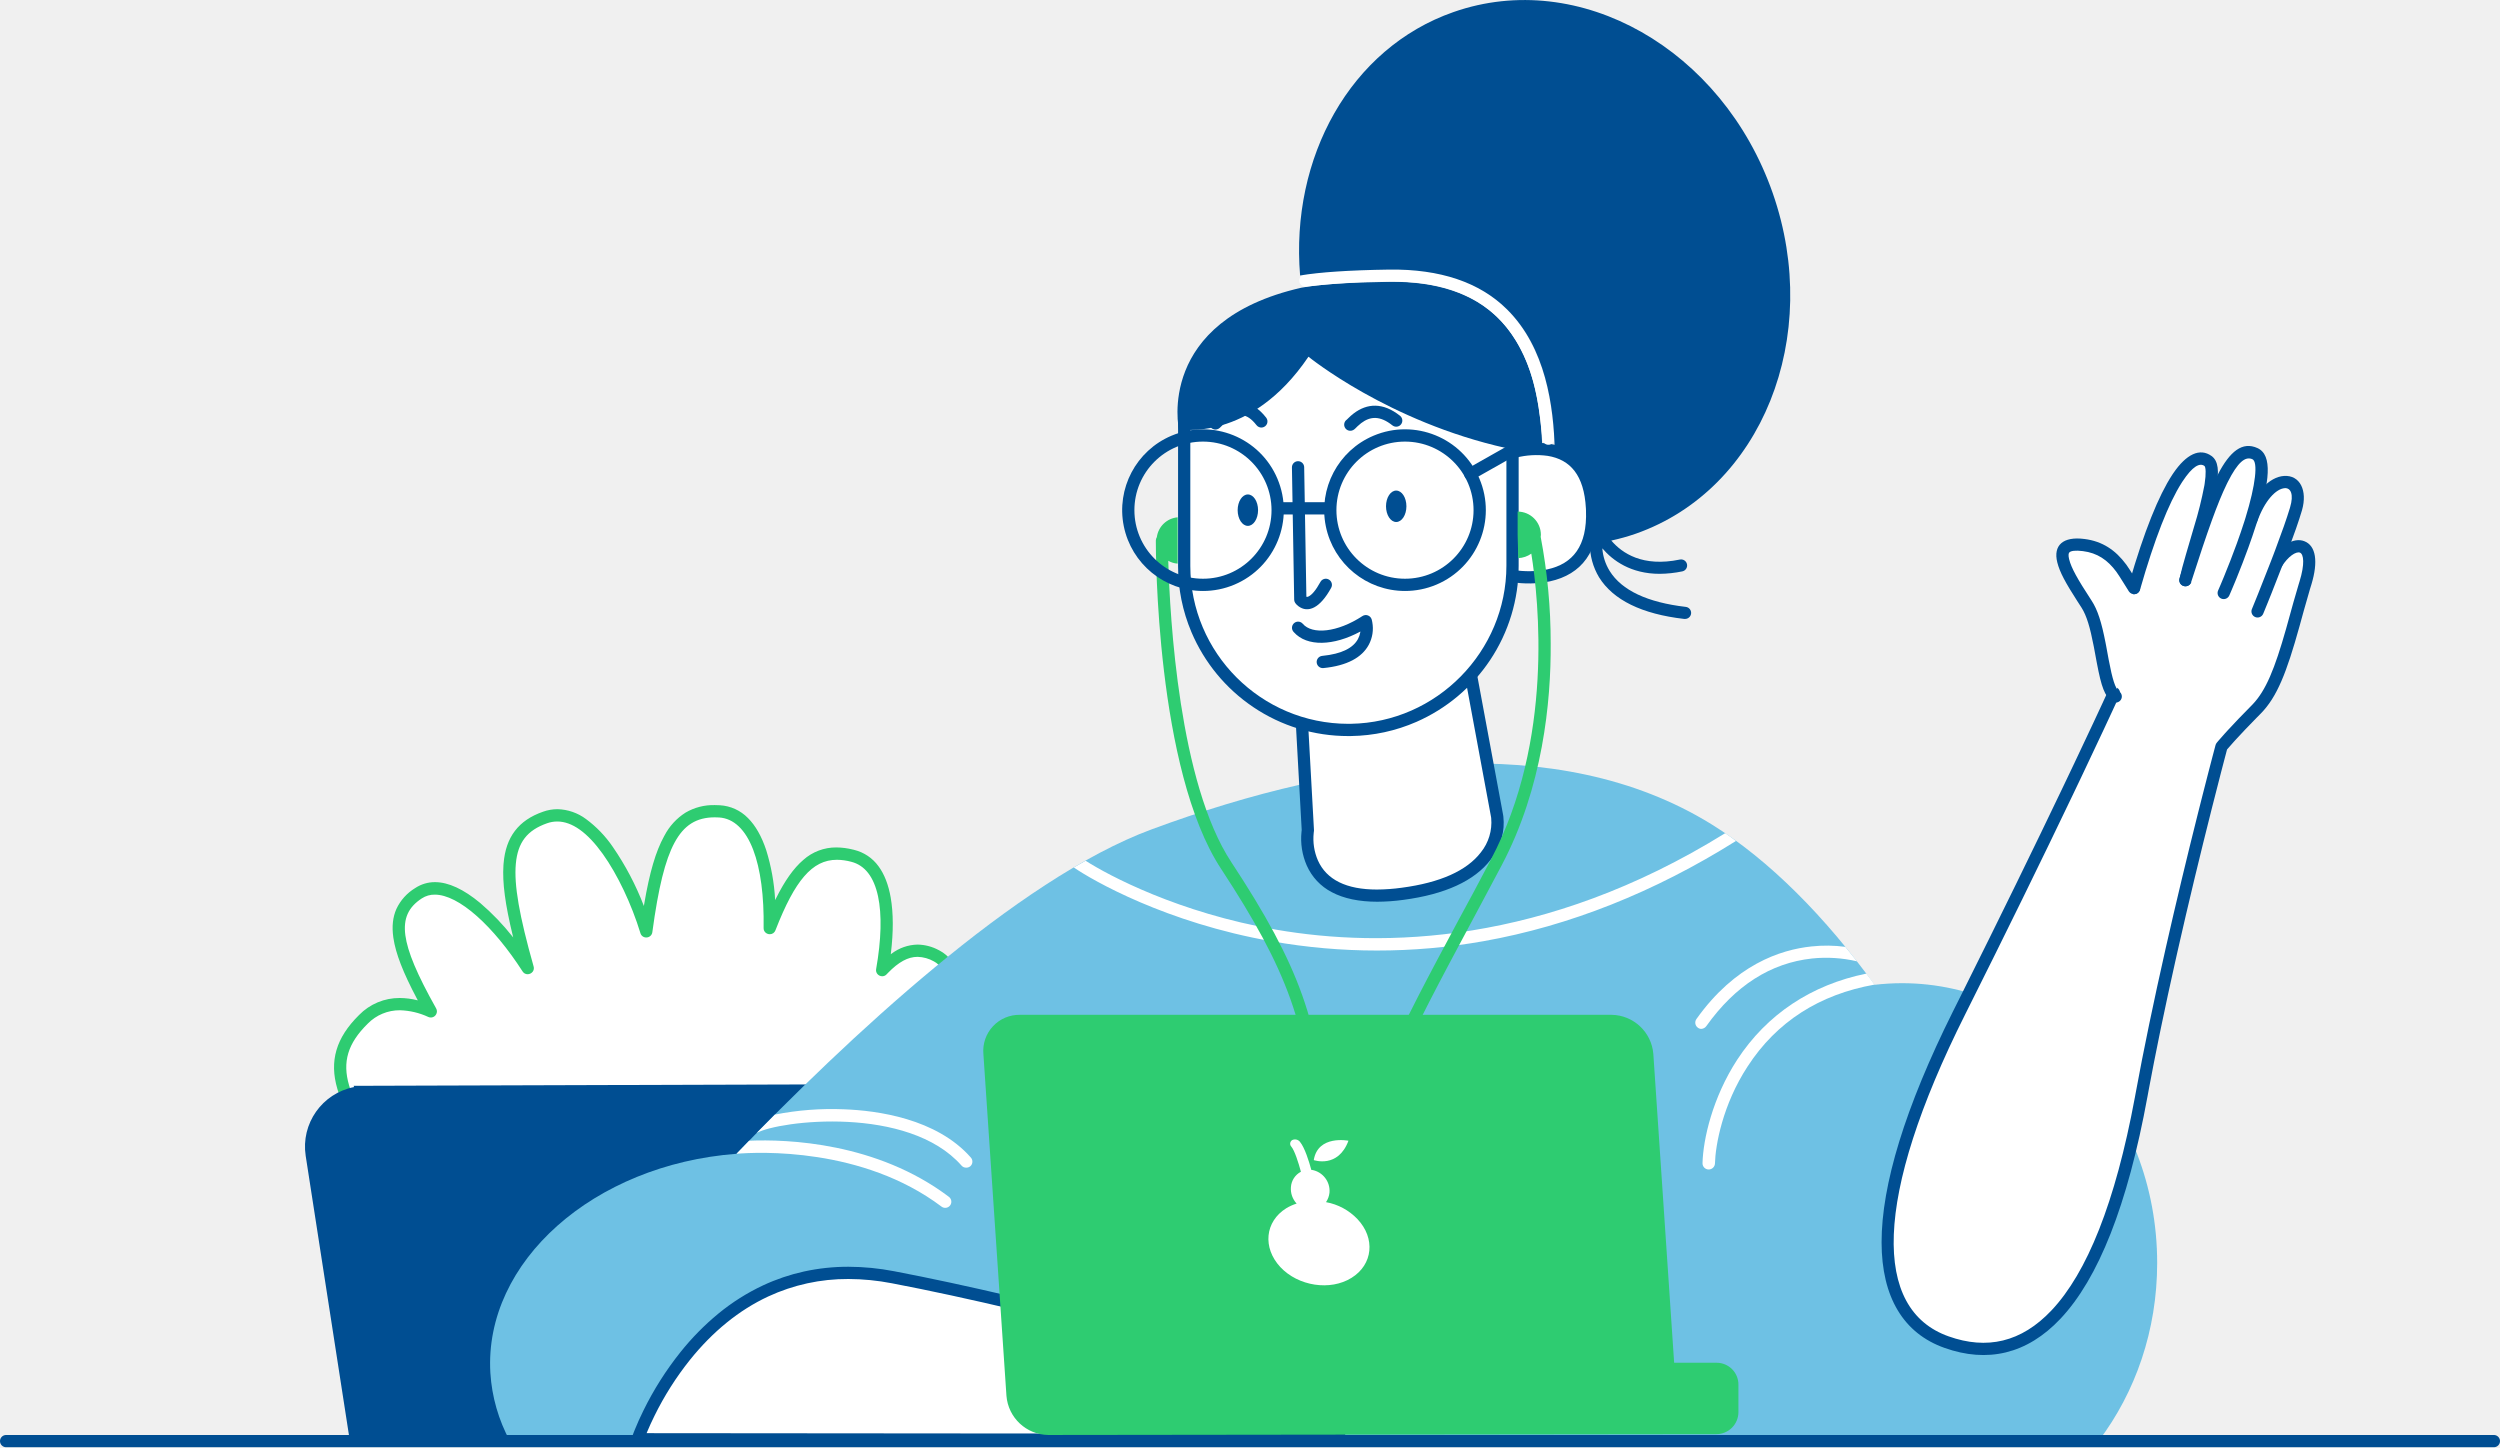
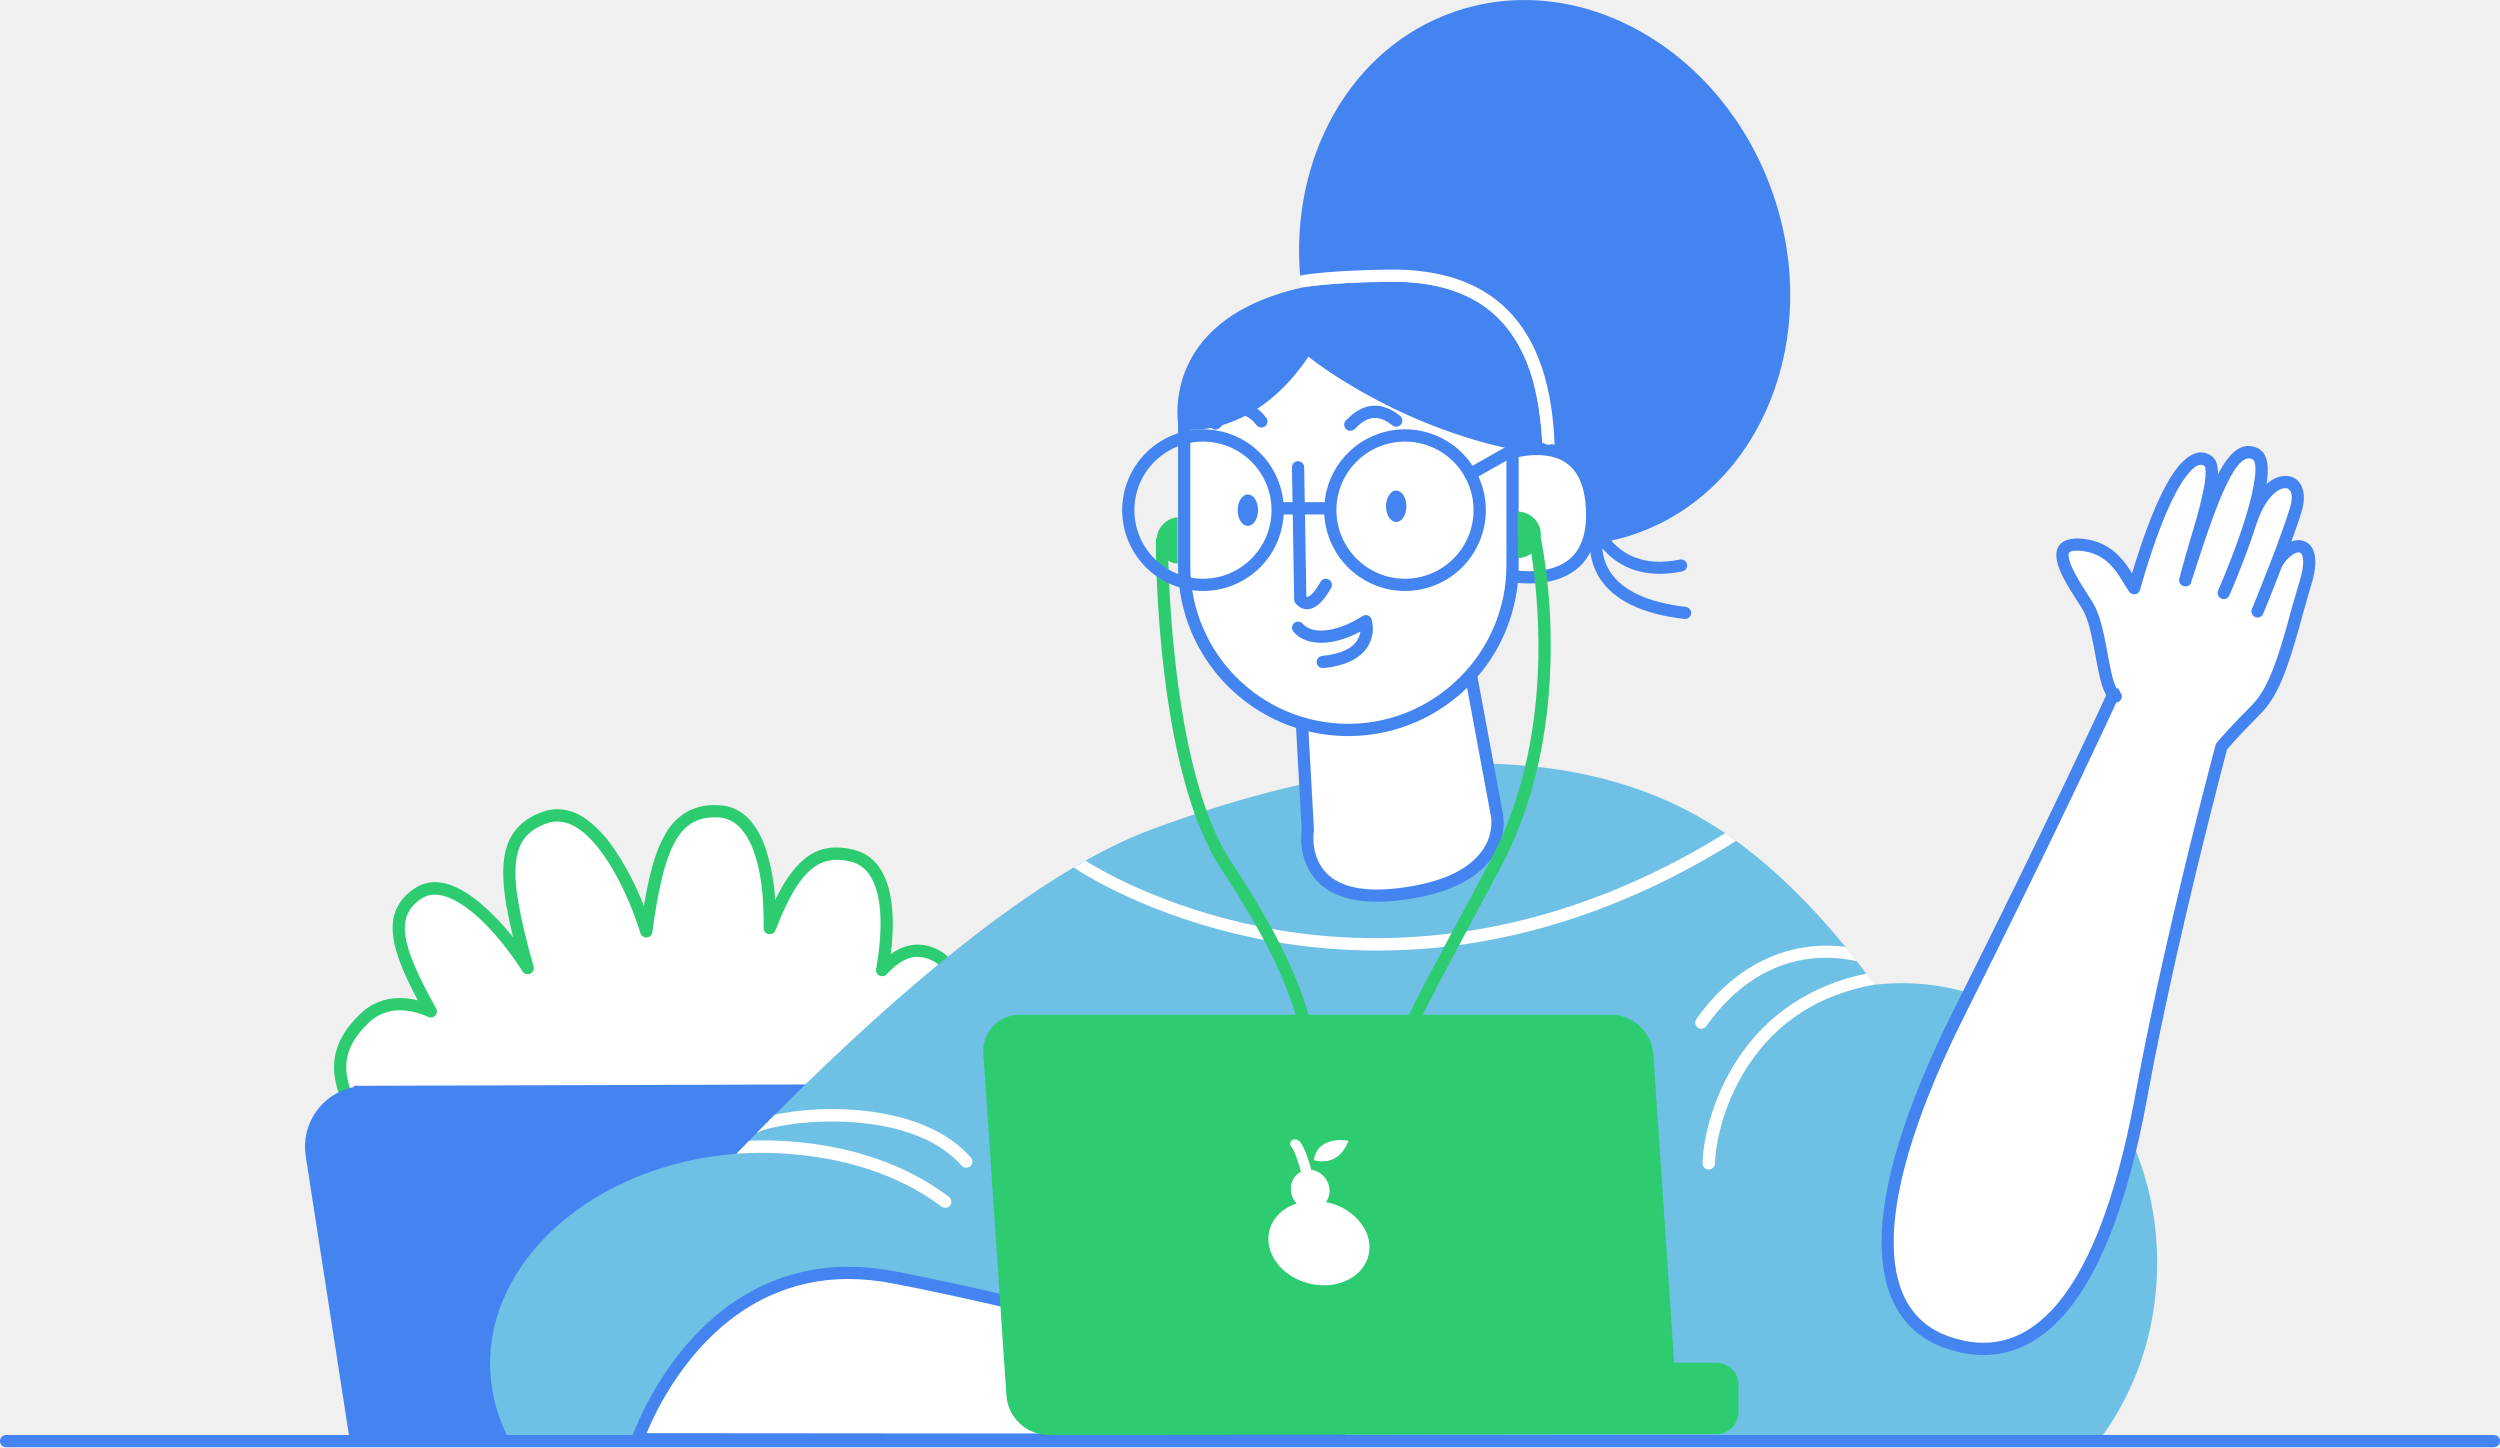
<svg xmlns="http://www.w3.org/2000/svg" viewBox="0 0 1225.1 709.2">
  <g id="support_solid" data-name="support/solid" transform="translate(2.2)">
    <g id="support_solid-2" data-name="support/solid" transform="translate(-3)">
      <g id="support_solid-3" data-name="support_solid">
        <g id="suculent" transform="translate(150 397)">
          <path id="succulent" d="M292.406,70.973c-9.6-5.1-17.8-2.7-26.8,6.9,4.1-23.2,4-51.3-14.4-56-18.9-4.9-29.6,6.9-40.7,35.4.4-24.4-4.4-55.9-24.6-57.2-22.7-1.4-30.3,17.3-35.9,58.8-7.1-23.2-26.6-63.9-49.6-55.8-22.5,7.9-21,29.6-8.5,73.8-12.3-19.1-37-47.5-53.5-36.7-15.7,10.2-11.4,26.9,6,57.9-11.5-5-23.4-5.5-33,3.9-21.5,21.2-11.1,41.3,18.6,78.6,29.8,37.3,243.7-28.7,253.8-45.5C294.006,118.173,309.906,80.373,292.406,70.973Z" transform="translate(17.494 0.527)" fill="#fff" />
          <path id="succulent_2_" d="M74.2,197.887h-.008c-22.29,0-36.937-4.188-43.534-12.445a316.178,316.178,0,0,1-19.342-26.368c-4.657-7.327-7.666-13.449-9.469-19.265l-.22-.728C-.4,132.194-.534,125.968,1.2,120.046c1.744-5.939,5.376-11.571,11.1-17.217A27.631,27.631,0,0,1,32.2,94.53a35.847,35.847,0,0,1,8.6,1.105l.252.064-.436-.821c-6.843-12.951-10.4-22.126-11.529-29.749l-.057-.4c-.737-5.337-.233-9.871,1.54-13.86a23.634,23.634,0,0,1,9.2-10.21,17.4,17.4,0,0,1,9.681-2.907C56.009,37.755,63.481,41.2,71.65,48A118.511,118.511,0,0,1,87.541,64.538l.258.321-.2-.826C83.865,48.7,82.451,38.054,83.011,29.525l.065-.868c.549-6.567,2.359-11.8,5.533-15.982,3.19-4.207,7.7-7.293,13.8-9.433A21.339,21.339,0,0,1,109.506,2a24.407,24.407,0,0,1,13.961,4.832,56.611,56.611,0,0,1,13.14,13.661,137.993,137.993,0,0,1,15.2,28.887l.022.058.18-1.067c2.628-15.444,5.628-25.654,9.725-33.1l.193-.346a29.424,29.424,0,0,1,10.3-11.227A26.966,26.966,0,0,1,186.608,0c.808,0,1.646.026,2.49.078a20.913,20.913,0,0,1,13.739,6.27c3.693,3.673,6.7,8.962,8.941,15.718a100.486,100.486,0,0,1,4.374,24.315l.013.175.359-.734c4.309-8.714,8.707-14.917,13.443-18.962a24.053,24.053,0,0,1,16.191-6.113,34.7,34.7,0,0,1,8.194,1.067l.6.15a20.818,20.818,0,0,1,11.824,7.963c2.9,3.9,4.927,9.116,6.028,15.5,1.3,7.565,1.33,16.7.074,27.158l-.061.5.42-.3a21.814,21.814,0,0,1,12.72-4.43,22.681,22.681,0,0,1,10.505,2.786l.367.193a16.444,16.444,0,0,1,5.735,5.033,19.623,19.623,0,0,1,3.049,7.268c1.147,5.382.743,12.205-1.2,20.281-2.662,11.071-8.423,24.753-15.034,35.707-1.419,2.361-5.877,5.417-13.249,9.082A281.289,281.289,0,0,1,248.3,160.262a760.836,760.836,0,0,1-80.314,23.767c-18.883,4.5-36.339,7.959-51.882,10.278A290.3,290.3,0,0,1,74.2,197.887ZM32.258,100.535a21.882,21.882,0,0,0-15.746,6.573c-9.8,9.66-12.526,18.716-9.128,30.281,2.982,10.149,10.258,21.86,25.951,41.769l2.014,2.542c2.7,3.384,7.4,5.961,13.97,7.662,6.386,1.653,14.588,2.492,24.379,2.492,23.284,0,55.407-4.724,92.9-13.662a762.584,762.584,0,0,0,79.457-23.5c10.452-3.8,19.605-7.539,26.47-10.825,6.7-3.208,10.751-5.749,11.713-7.348,6.317-10.468,11.812-23.5,14.339-34.014,1.615-6.718,2.055-12.332,1.306-16.685-.759-4.416-2.739-7.512-5.884-9.2a17.058,17.058,0,0,0-8.049-2.255c-4.685,0-9.291,2.5-14.5,7.866l-.66.692a2.9,2.9,0,0,1-2.157.959,3.114,3.114,0,0,1-2.359-1.1,2.924,2.924,0,0,1-.627-2.43c2.539-14.368,2.86-26.7.929-35.675-2.048-9.511-6.464-15.2-13.128-16.9a27.75,27.75,0,0,0-7-.974c-6.181,0-11.291,2.585-16.081,8.134-4.692,5.436-9.162,13.833-14.067,26.424a2.884,2.884,0,0,1-2.758,1.915,3.12,3.12,0,0,1-2.218-.909,2.912,2.912,0,0,1-.82-2.144C210.762,44.57,209,31.316,205.4,21.892,201.624,12,195.857,6.526,188.721,6.067,187.99,6.022,187.269,6,186.58,6c-9.03,0-15.123,3.842-19.757,12.458-4.554,8.47-7.9,21.983-10.845,43.816a2.953,2.953,0,0,1-2.988,2.6,2.907,2.907,0,0,1-2.854-2.123c-4.372-14.285-11.253-28.778-18.408-38.768-7.575-10.58-15.1-15.944-22.355-15.944A14.947,14.947,0,0,0,104.4,8.9c-9.79,3.438-14.371,9.383-15.318,19.879-.933,10.347,1.672,25.383,8.711,50.275a2.9,2.9,0,0,1-.445,2.595,3.193,3.193,0,0,1-2.5,1.238A2.869,2.869,0,0,1,92.383,81.5c-7.081-11-14.792-20.339-22.3-27.022-7.795-6.938-14.96-10.6-20.722-10.6a11.334,11.334,0,0,0-6.32,1.818c-6.671,4.334-9.168,9.9-8.1,18.064,1.064,8.112,5.715,19.169,15.079,35.853a2.915,2.915,0,0,1-.013,2.965,2.962,2.962,0,0,1-3.8,1.255A35.42,35.42,0,0,0,32.258,100.535Z" transform="translate(14.495 -2.472)" fill="#2ecc71" />
-           <path id="pot" d="M311.357.6l.2-.6L23.857.9l.2.6A29.748,29.748,0,0,0,.357,35.2L21.857,174l291.6-.9,21.5-138.8A29.654,29.654,0,0,0,311.357.6Z" transform="translate(0.243 134.2)" fill="#004e92" />
+           <path id="pot" d="M311.357.6l.2-.6L23.857.9l.2.6A29.748,29.748,0,0,0,.357,35.2L21.857,174l291.6-.9,21.5-138.8A29.654,29.654,0,0,0,311.357.6Z" transform="translate(0.243 134.2)" fill="#4484F0" />
        </g>
        <g id="woman" transform="translate(240)">
          <g id="body" transform="translate(0 218)">
            <path id="clothing" d="M691.836,107.657a119.019,119.019,0,0,0-13.4.8c-23.9-33-51.3-61-80.1-78.8-75-46.2-178-33-274.1,2.6-66.1,24.4-149.8,103.2-203.5,159-70,5.3-123.8,52.9-120.6,107.4a80.582,80.582,0,0,0,9.6,33.4l234.9,1.6c.4-.6.8-1.3,1.2-1.9l348.4-1.2c.4.5.8,1,1.2,1.6l192.9-.3c17.9-23.7,28.6-54,28.6-87.1C816.936,168.957,760.936,107.657,691.836,107.657Z" transform="translate(0.964 156.143)" fill="#6ec1e4" />
            <g id="clothing_lines" transform="translate(119 190)">
              <path id="Path" d="M319.2,0C230.5,55,150.9,56.2,99.3,47.3,51.5,39.1,17,20.7,5.8,13.5,3.9,14.6,2,15.7,0,16.8,9.2,23.1,45.2,43.9,97.2,53a294.635,294.635,0,0,0,51.3,4.5,298.4,298.4,0,0,0,52.4-4.6c42.1-7.5,83.6-24,123.6-49.1C322.7,2.4,321,1.2,319.2,0Z" transform="translate(168 0.3)" fill="#fff" />
              <path id="Path-2" data-name="Path" d="M5.461,39.4c14.1-19.8,31.5-30.9,51.8-33.1a66.5,66.5,0,0,1,22,1.4c-1.9-2.4-3.8-4.8-5.7-7.1a69.423,69.423,0,0,0-16.6-.2C41.661,2,19.461,9.4.561,36a3.041,3.041,0,0,0,.7,4.2,2.716,2.716,0,0,0,1.7.6A3.23,3.23,0,0,0,5.461,39.4Z" transform="translate(472.539 55.395)" fill="#fff" />
              <path id="Path-3" data-name="Path" d="M3,96H3a3.08,3.08,0,0,0,3.1-2.9c.2-8.8,3.7-28.8,16-47.6C36.3,23.6,57.3,10.2,84.3,5.4,83,3.6,81.7,1.8,80.3,0,53.3,5.5,31.5,20,17,42.2,4.9,60.8.3,81.2,0,92.9A3.031,3.031,0,0,0,3,96Z" transform="translate(476.1 69.1)" fill="#fff" />
              <path id="Path-4" data-name="Path" d="M42.8.114a143.643,143.643,0,0,0-33.9,2.6c-3,3-6,6-8.9,9,11.1-6.1,74.3-13.7,100.4,16a2.9,2.9,0,0,0,2.3,1,3.057,3.057,0,0,0,2-.7,3,3,0,0,0,.3-4.2C88.1,4.514,58.8.714,42.8.114Z" transform="translate(12.6 135.486)" fill="#fff" />
              <g id="Group" transform="translate(0 150)">
                <path id="Path-5" data-name="Path" d="M.422.522h.2a.139.139,0,0,0-.2,0Z" transform="translate(0.278 7.078)" fill="#fff" />
                <path id="Path-6" data-name="Path" d="M104.1,27.647C68.8.947,24.8-.653,6.2.147c-2.1,2.2-4.2,4.3-6.2,6.4,10.7-.9,61.8-3.3,100.5,25.9a3,3,0,0,0,3.6-4.8Z" transform="translate(2.7 0.853)" fill="#fff" />
              </g>
            </g>
            <path id="hand" d="M0,81.535s32.8-97,125.1-79.4,218.6,55.4,218.6,55.4v24.3Z" transform="translate(73.3 405.765)" fill="#fff" />
-             <path id="hand_2_" d="M346.7,87.84,3,87.54A3,3,0,0,1,.16,83.579c.023-.069.055-.16.095-.271l.388-1.062c.145-.386.283-.748.422-1.1l.489-1.23C2.782,76.877,4.211,73.7,5.8,70.474a155.71,155.71,0,0,1,18.11-28.579A127.26,127.26,0,0,1,42.538,22.951,104.686,104.686,0,0,1,64.41,9.132,96.733,96.733,0,0,1,84.479,2.324,101.446,101.446,0,0,1,106.258,0a120.073,120.073,0,0,1,22.406,2.193c17.189,3.278,36.8,7.5,58.276,12.541l3.644.859c12.756,3.021,26.314,6.362,40.3,9.931,26.091,6.658,53.663,14.092,81.95,22.1,8.758,2.478,17.286,4.928,25.347,7.282l5.392,1.582,3.992,1.183A2.98,2.98,0,0,1,349.7,60.54v24.3A3,3,0,0,1,346.7,87.84ZM106.258,6a92.239,92.239,0,0,0-39.31,8.571c-14.231,6.641-27.136,17.1-38.355,31.081A149.626,149.626,0,0,0,11.184,73.127c-1.3,2.644-2.5,5.254-3.542,7.757l-.274.661,336.335.293V62.778l-9.278-2.722c-7.445-2.167-15.259-4.409-23.226-6.664l-4.2-1.187c-26.729-7.529-52.836-14.55-77.6-20.869-13.977-3.566-27.5-6.9-40.2-9.9-22.839-5.408-43.584-9.9-61.661-13.344A114.049,114.049,0,0,0,106.258,6Z" transform="translate(70.298 402.76)" fill="#004e92" />
+             <path id="hand_2_" d="M346.7,87.84,3,87.54A3,3,0,0,1,.16,83.579c.023-.069.055-.16.095-.271l.388-1.062c.145-.386.283-.748.422-1.1l.489-1.23C2.782,76.877,4.211,73.7,5.8,70.474a155.71,155.71,0,0,1,18.11-28.579A127.26,127.26,0,0,1,42.538,22.951,104.686,104.686,0,0,1,64.41,9.132,96.733,96.733,0,0,1,84.479,2.324,101.446,101.446,0,0,1,106.258,0a120.073,120.073,0,0,1,22.406,2.193c17.189,3.278,36.8,7.5,58.276,12.541l3.644.859c12.756,3.021,26.314,6.362,40.3,9.931,26.091,6.658,53.663,14.092,81.95,22.1,8.758,2.478,17.286,4.928,25.347,7.282l5.392,1.582,3.992,1.183A2.98,2.98,0,0,1,349.7,60.54v24.3A3,3,0,0,1,346.7,87.84ZM106.258,6a92.239,92.239,0,0,0-39.31,8.571c-14.231,6.641-27.136,17.1-38.355,31.081A149.626,149.626,0,0,0,11.184,73.127c-1.3,2.644-2.5,5.254-3.542,7.757l-.274.661,336.335.293V62.778l-9.278-2.722c-7.445-2.167-15.259-4.409-23.226-6.664l-4.2-1.187c-26.729-7.529-52.836-14.55-77.6-20.869-13.977-3.566-27.5-6.9-40.2-9.9-22.839-5.408-43.584-9.9-61.661-13.344A114.049,114.049,0,0,0,106.258,6Z" transform="translate(70.298 402.76)" fill="#4484F0" />
            <g id="hand_II_1_" transform="translate(682)">
              <path id="Path-7" data-name="Path" d="M8.393,90.508s-7.4-3.7-8.3-12.2,4.8-45.5,14-50.7c9.3-5.2,51.6-28.1,59.4-27.6S84.493,68.408,8.393,90.508Z" transform="translate(111.707 38.492)" fill="#fff" />
              <path id="Path-8" data-name="Path" d="M0,63.453c15.8-55.3,28.7-67.7,36.2-62.3,6.8,4.9-7,40.1-11,58.4" transform="translate(124.6 6.747)" fill="#fff" />
-               <path id="Path_2_" d="M21.706,10.946l.485-.725C28.586.826,35.227-2.352,40.955,1.772c3.377,2.433,3.741,7.462,2.39,15.456l-.2,1.127c-.9,4.945-2.39,10.72-4.819,19.117l-3.971,13.55c-1.858,6.4-2.478,8.8-3.226,12.224a3,3,0,0,1-5.862-1.281l.284-1.276c.645-2.843,1.3-5.336,2.818-10.569l4-13.652a186.722,186.722,0,0,0,5.057-20.24l.123-.76c.812-5.219.557-8.352-.1-8.828-2.3-1.657-5.805.112-10.728,7.6l-.445.688c-6.319,9.923-13.222,27.314-20.39,52.4A3,3,0,0,1,.116,65.682l.516-1.795C7.939,38.642,15.023,21.114,21.706,10.946Z" transform="translate(121.599 3.694)" fill="#004e92" />
+               <path id="Path_2_" d="M21.706,10.946l.485-.725C28.586.826,35.227-2.352,40.955,1.772c3.377,2.433,3.741,7.462,2.39,15.456l-.2,1.127c-.9,4.945-2.39,10.72-4.819,19.117l-3.971,13.55c-1.858,6.4-2.478,8.8-3.226,12.224a3,3,0,0,1-5.862-1.281l.284-1.276c.645-2.843,1.3-5.336,2.818-10.569l4-13.652a186.722,186.722,0,0,0,5.057-20.24l.123-.76c.812-5.219.557-8.352-.1-8.828-2.3-1.657-5.805.112-10.728,7.6l-.445.688c-6.319,9.923-13.222,27.314-20.39,52.4A3,3,0,0,1,.116,65.682l.516-1.795C7.939,38.642,15.023,21.114,21.706,10.946Z" transform="translate(121.599 3.694)" fill="#4484F0" />
              <path id="hand_II_3_" d="M190.45,8.495c7.9-12.9,21-12.2,14.2,9.7-6.7,21.4-11.6,49.2-24.1,61.8s-17,18.2-17,18.2-25,93.3-39.2,170.9c-20.5,112.2-59.3,133.8-95.5,120.9-36.2-12.8-42.9-63.6,6.5-162.1,49.4-98.6,75.5-156,75.5-156" transform="translate(3.85 49.705)" fill="#fff" />
-               <path id="hand_II_4_" d="M190.892,9.939C195.377,2.616,201.9-1.492,207.131.5c5.761,2.195,6.884,10.02,3.519,21.153l-.726,2.359c-.866,2.852-1.757,5.978-2.936,10.246l-2.173,7.893c-6.357,22.93-11.063,34.677-18.879,42.7l-1.965,1.99c-4.086,4.151-7.494,7.737-10.278,10.779l-1.1,1.214c-1.158,1.282-2.107,2.36-2.86,3.242l-.45.528-1.58,6-1.418,5.445c-1.376,5.309-2.864,11.123-4.442,17.372-5.709,22.614-11.418,46.275-16.746,69.82l-1.151,5.113c-2.472,11.035-4.8,21.783-6.953,32.175l-.866,4.2q-2.781,13.57-5.116,26.093l-.705,3.821c-9.78,53.527-24.185,89.309-42.63,108.881-16.5,17.508-35.978,21.736-56.821,14.308C10.821,388.751.026,371.072,0,344.1c-.026-28.082,11.49-66.023,34.953-113.1l4.611-9.218C58.249,184.377,74.747,150.59,89,120.757l5.544-11.643q5.135-10.823,9.316-19.772l4.382-9.421,2.878-6.257a3,3,0,0,1,5.53,2.321l-.376.837-3.118,6.766-4.281,9.194q-4.869,10.409-11,23.313l-4.2,8.8c-15.088,31.553-32.658,67.472-52.642,107.36C-4.344,322.726-4.293,377.043,32.857,390.179c18.655,6.648,35.618,2.966,50.447-12.769,17.326-18.384,31.223-52.658,40.806-104.275l.289-1.569c1.976-10.8,4.223-22.244,6.715-34.253,2.5-12.028,5.216-24.528,8.127-37.394,5.043-22.287,10.426-44.671,15.827-66.178l2.2-8.7q1.532-6.024,2.929-11.423l1.864-7.16,1.592-6.028a3,3,0,0,1,.559-1.1l.412-.5.545-.643c.789-.923,1.774-2.043,2.968-3.365l1.515-1.663c3.154-3.433,7.054-7.511,11.769-12.264l.456-.469c6.406-6.731,10.752-17.234,16.357-37.018l3.6-12.992c1-3.571,1.795-6.329,2.6-8.933l.361-1.164c2.7-8.7,2.057-13.5.21-14.207s-5.826,1.8-8.986,6.963a3,3,0,0,1-5.117-3.134Z" transform="translate(0.85 46.695)" fill="#004e92" />
+               <path id="hand_II_4_" d="M190.892,9.939C195.377,2.616,201.9-1.492,207.131.5c5.761,2.195,6.884,10.02,3.519,21.153l-.726,2.359c-.866,2.852-1.757,5.978-2.936,10.246l-2.173,7.893c-6.357,22.93-11.063,34.677-18.879,42.7l-1.965,1.99c-4.086,4.151-7.494,7.737-10.278,10.779l-1.1,1.214c-1.158,1.282-2.107,2.36-2.86,3.242l-.45.528-1.58,6-1.418,5.445c-1.376,5.309-2.864,11.123-4.442,17.372-5.709,22.614-11.418,46.275-16.746,69.82l-1.151,5.113c-2.472,11.035-4.8,21.783-6.953,32.175l-.866,4.2q-2.781,13.57-5.116,26.093l-.705,3.821c-9.78,53.527-24.185,89.309-42.63,108.881-16.5,17.508-35.978,21.736-56.821,14.308C10.821,388.751.026,371.072,0,344.1c-.026-28.082,11.49-66.023,34.953-113.1l4.611-9.218C58.249,184.377,74.747,150.59,89,120.757l5.544-11.643q5.135-10.823,9.316-19.772l4.382-9.421,2.878-6.257a3,3,0,0,1,5.53,2.321l-.376.837-3.118,6.766-4.281,9.194q-4.869,10.409-11,23.313l-4.2,8.8c-15.088,31.553-32.658,67.472-52.642,107.36C-4.344,322.726-4.293,377.043,32.857,390.179c18.655,6.648,35.618,2.966,50.447-12.769,17.326-18.384,31.223-52.658,40.806-104.275l.289-1.569c1.976-10.8,4.223-22.244,6.715-34.253,2.5-12.028,5.216-24.528,8.127-37.394,5.043-22.287,10.426-44.671,15.827-66.178l2.2-8.7q1.532-6.024,2.929-11.423l1.864-7.16,1.592-6.028a3,3,0,0,1,.559-1.1l.412-.5.545-.643c.789-.923,1.774-2.043,2.968-3.365l1.515-1.663c3.154-3.433,7.054-7.511,11.769-12.264l.456-.469c6.406-6.731,10.752-17.234,16.357-37.018l3.6-12.992c1-3.571,1.795-6.329,2.6-8.933l.361-1.164c2.7-8.7,2.057-13.5.21-14.207s-5.826,1.8-8.986,6.963a3,3,0,0,1-5.117-3.134Z" transform="translate(0.85 46.695)" fill="#4484F0" />
              <path id="Path-9" data-name="Path" d="M26.12,74.442c-7.2-4.9-6.3-33.1-14.4-45.4-10-15.3-19.8-31.2-1.3-28.8,15.9,2,20.9,16,24.6,21" transform="translate(89.48 48.858)" fill="#fff" />
-               <path id="Path_2_2" data-name="Path_2_" d="M.47,11.705C-1.609,3.331,3.273-1.122,13.794.243,22.625,1.354,29.02,5.723,34.2,12.7l.242.332c1.891,2.647,5.49,8.678,5.964,9.369l.027.038A3,3,0,1,1,35.608,26l-.1-.145c-.854-1.263-4.595-7.525-6.124-9.585-4.276-5.759-9.3-9.193-16.348-10.079-3.677-.477-5.815-.138-6.6.578-.464.423-.62,1.406-.2,3.233l.061.254c1.04,4.19,4.046,9.551,10.6,19.6l.336.515c3.063,4.652,4.948,10.806,6.873,20.648l.389,2.031L25.66,59.4c1.829,9.681,3.257,14.141,5.055,15.479l.092.065a3,3,0,0,1-3.376,4.96c-3.752-2.553-5.365-7.274-7.556-18.8l-1.352-7.293-.195-1.02c-1.784-9.257-3.485-14.988-5.958-18.874L10.512,31.05C4.472,21.681,1.654,16.473.47,11.705Z" transform="translate(86.481 45.88)" fill="#004e92" />
+               <path id="Path_2_2" data-name="Path_2_" d="M.47,11.705C-1.609,3.331,3.273-1.122,13.794.243,22.625,1.354,29.02,5.723,34.2,12.7l.242.332c1.891,2.647,5.49,8.678,5.964,9.369l.027.038A3,3,0,1,1,35.608,26l-.1-.145c-.854-1.263-4.595-7.525-6.124-9.585-4.276-5.759-9.3-9.193-16.348-10.079-3.677-.477-5.815-.138-6.6.578-.464.423-.62,1.406-.2,3.233l.061.254c1.04,4.19,4.046,9.551,10.6,19.6l.336.515c3.063,4.652,4.948,10.806,6.873,20.648l.389,2.031L25.66,59.4c1.829,9.681,3.257,14.141,5.055,15.479l.092.065a3,3,0,0,1-3.376,4.96c-3.752-2.553-5.365-7.274-7.556-18.8l-1.352-7.293-.195-1.02c-1.784-9.257-3.485-14.988-5.958-18.874L10.512,31.05C4.472,21.681,1.654,16.473.47,11.705Z" transform="translate(86.481 45.88)" fill="#4484F0" />
              <path id="Path-10" data-name="Path" d="M3,63.39s14.1-34.2,18.8-50.1C27-4.01,8.8-6.51,0,18.39" transform="translate(182.1 18.21)" fill="#fff" />
-               <path id="Path_2_3" data-name="Path_2_" d="M18.956.024c7.8-.507,11.6,7.089,8.818,16.791l-.1.328C26.241,22,23.885,28.756,20.812,36.962l-.55,1.463q-.637,1.691-1.307,3.443c-1.949,5.1-4.019,10.378-6.1,15.6l-1.708,4.254L9.372,66.078l-.6,1.458a3,3,0,0,1-5.61-2.122L5.579,59.47q.394-.977.81-2.012c2.077-5.17,4.154-10.432,6.123-15.549l1.277-3.336.858-2.265c3.2-8.5,5.666-15.5,7.155-20.459l.125-.42c1.915-6.373.336-9.607-2.582-9.418-4.32.281-9.885,6.106-13.516,16.381a3,3,0,1,1-5.657-2C4.518,8.1,11.783.49,18.956.024Z" transform="translate(179.099 15.207)" fill="#004e92" />
+               <path id="Path_2_3" data-name="Path_2_" d="M18.956.024c7.8-.507,11.6,7.089,8.818,16.791l-.1.328C26.241,22,23.885,28.756,20.812,36.962l-.55,1.463q-.637,1.691-1.307,3.443c-1.949,5.1-4.019,10.378-6.1,15.6l-1.708,4.254L9.372,66.078l-.6,1.458a3,3,0,0,1-5.61-2.122L5.579,59.47q.394-.977.81-2.012c2.077-5.17,4.154-10.432,6.123-15.549l1.277-3.336.858-2.265c3.2-8.5,5.666-15.5,7.155-20.459l.125-.42c1.915-6.373.336-9.607-2.582-9.418-4.32.281-9.885,6.106-13.516,16.381a3,3,0,1,1-5.657-2C4.518,8.1,11.783.49,18.956.024Z" transform="translate(179.099 15.207)" fill="#4484F0" />
              <path id="Path-11" data-name="Path" d="M18.8,69S46.5,6.3,34.1.7C22.8-4.4,14.2,18.5,0,62.7" transform="translate(149.7 3.598)" fill="#fff" />
-               <path id="Path_2_4" data-name="Path_2_" d="M18.883,14.095C24.9,2.463,31.012-2.277,38.336,1.029c7.532,3.4,6.1,16.387-.633,37.593-1.144,3.6-2.431,7.361-3.834,11.236-1.812,5-3.738,9.975-5.677,14.742l-.727,1.778c-.679,1.65-1.316,3.167-1.9,4.529l-1.023,2.369a3,3,0,0,1-5.488-2.425l.781-1.8.65-1.528c.449-1.061.927-2.207,1.428-3.426,2.152-5.227,4.3-10.74,6.311-16.279,1.378-3.8,2.639-7.488,3.757-11.008l.49-1.564C37.522,18.895,38.658,7.758,35.867,6.5c-3.472-1.567-7.172,1.43-12.048,11.126l-.56,1.131c-4.489,9.223-9.293,22.686-17.4,47.926A3,3,0,1,1,.145,64.845l1.743-5.4C9.3,36.592,13.853,24.157,18.313,15.218Z" transform="translate(146.699 0.537)" fill="#004e92" />
+               <path id="Path_2_4" data-name="Path_2_" d="M18.883,14.095C24.9,2.463,31.012-2.277,38.336,1.029c7.532,3.4,6.1,16.387-.633,37.593-1.144,3.6-2.431,7.361-3.834,11.236-1.812,5-3.738,9.975-5.677,14.742l-.727,1.778c-.679,1.65-1.316,3.167-1.9,4.529l-1.023,2.369a3,3,0,0,1-5.488-2.425l.781-1.8.65-1.528c.449-1.061.927-2.207,1.428-3.426,2.152-5.227,4.3-10.74,6.311-16.279,1.378-3.8,2.639-7.488,3.757-11.008l.49-1.564C37.522,18.895,38.658,7.758,35.867,6.5c-3.472-1.567-7.172,1.43-12.048,11.126l-.56,1.131c-4.489,9.223-9.293,22.686-17.4,47.926A3,3,0,1,1,.145,64.845l1.743-5.4C9.3,36.592,13.853,24.157,18.313,15.218Z" transform="translate(146.699 0.537)" fill="#4484F0" />
            </g>
          </g>
          <g id="head" transform="translate(313)">
            <path id="neck" d="M0,24.3,3.9,95s-6.6,38.2,46.4,31.1c52.8-7,46.3-38.3,46.3-38.3L80.3,0Z" transform="translate(84.8 311.9)" fill="#fff" />
-             <path id="neck_2_" d="M40.946,132.987h0c-8.958,0-16.462-1.574-22.3-4.677A27.02,27.02,0,0,1,6.356,115.216,32.769,32.769,0,0,1,3.783,98.768c.02-.206.042-.4.064-.592l.041-.32L0,27.466A2.991,2.991,0,0,1,2.131,24.43L82.431.13A3,3,0,0,1,86.25,2.453L102.56,90.3c.032.168.065.375.1.616l.05.407a27.3,27.3,0,0,1-.8,10.279,31.29,31.29,0,0,1-5.487,10.863c-7.912,10.3-22.285,16.9-42.721,19.607A96.811,96.811,0,0,1,40.946,132.987ZM80.962,6.842,6.125,29.489,9.9,97.836a3.038,3.038,0,0,1-.009.452l-.031.224c-.015.088-.035.238-.056.412l-.045.423a26.742,26.742,0,0,0,2.078,13.419c4.227,9.45,13.947,14.242,28.89,14.243a92.614,92.614,0,0,0,12.183-.882c18.806-2.493,31.846-8.319,38.756-17.314A23.375,23.375,0,0,0,96.746,92c-.023-.2-.046-.368-.068-.5L80.962,6.842Z" transform="translate(81.8 308.899)" fill="#004e92" />
+             <path id="neck_2_" d="M40.946,132.987h0c-8.958,0-16.462-1.574-22.3-4.677A27.02,27.02,0,0,1,6.356,115.216,32.769,32.769,0,0,1,3.783,98.768c.02-.206.042-.4.064-.592l.041-.32L0,27.466A2.991,2.991,0,0,1,2.131,24.43L82.431.13A3,3,0,0,1,86.25,2.453L102.56,90.3c.032.168.065.375.1.616l.05.407a27.3,27.3,0,0,1-.8,10.279,31.29,31.29,0,0,1-5.487,10.863c-7.912,10.3-22.285,16.9-42.721,19.607A96.811,96.811,0,0,1,40.946,132.987ZM80.962,6.842,6.125,29.489,9.9,97.836a3.038,3.038,0,0,1-.009.452l-.031.224c-.015.088-.035.238-.056.412l-.045.423a26.742,26.742,0,0,0,2.078,13.419c4.227,9.45,13.947,14.242,28.89,14.243a92.614,92.614,0,0,0,12.183-.882c18.806-2.493,31.846-8.319,38.756-17.314A23.375,23.375,0,0,0,96.746,92c-.023-.2-.046-.368-.068-.5L80.962,6.842Z" transform="translate(81.8 308.899)" fill="#4484F0" />
            <path id="ear" d="M0,2.7S41-12.7,42.6,30,0,61.6,0,61.6" transform="translate(185.4 219.996)" fill="#fff" />
-             <path id="ear_2_" d="M6.971,1.441A45.966,45.966,0,0,1,24.807.484C38.939,2.787,47.858,13.126,48.6,32.9c.766,20.447-8.337,31.639-23.635,34.987a52.582,52.582,0,0,1-18.985.341l-.968-.155c-1.22-.206-2.152-.4-2.74-.551a3,3,0,0,1,1.289-5.857l.651.147.31.065c.688.142,1.479.285,2.36.419a46.831,46.831,0,0,0,16.8-.27C36.2,59.286,43.258,50.608,42.6,33.125l-.046-1.016c-.867-16.25-7.659-23.9-18.715-25.7A40.221,40.221,0,0,0,8.351,7.28c-1.01.239-1.943.492-2.782.745l-.412.127c-.306.1-.558.179-.752.245l-.35.124A3,3,0,1,1,1.946,2.9l.387-.141A46.734,46.734,0,0,1,6.971,1.441Z" transform="translate(182.399 216.987)" fill="#004e92" />
+             <path id="ear_2_" d="M6.971,1.441A45.966,45.966,0,0,1,24.807.484C38.939,2.787,47.858,13.126,48.6,32.9c.766,20.447-8.337,31.639-23.635,34.987a52.582,52.582,0,0,1-18.985.341l-.968-.155c-1.22-.206-2.152-.4-2.74-.551a3,3,0,0,1,1.289-5.857l.651.147.31.065c.688.142,1.479.285,2.36.419a46.831,46.831,0,0,0,16.8-.27C36.2,59.286,43.258,50.608,42.6,33.125l-.046-1.016c-.867-16.25-7.659-23.9-18.715-25.7A40.221,40.221,0,0,0,8.351,7.28c-1.01.239-1.943.492-2.782.745l-.412.127c-.306.1-.558.179-.752.245l-.35.124A3,3,0,1,1,1.946,2.9l.387-.141A46.734,46.734,0,0,1,6.971,1.441Z" transform="translate(182.399 216.987)" fill="#4484F0" />
            <path id="face" d="M80.4,202.1h0A80.4,80.4,0,0,1,0,121.7V51.5A51.555,51.555,0,0,1,51.5,0h70.4a39.05,39.05,0,0,1,39,39v82.6A80.511,80.511,0,0,1,80.4,202.1Z" transform="translate(28.1 155.6)" fill="#fff" />
-             <path id="face_2_" d="M83.4,208.1a83.008,83.008,0,0,1-46.628-14.244A83.653,83.653,0,0,1,6.554,157.162,82.867,82.867,0,0,1,0,124.7V54.5A54.562,54.562,0,0,1,54.5,0h70.4a42.047,42.047,0,0,1,42,42v82.6a83.117,83.117,0,0,1-13.977,46.251,83.769,83.769,0,0,1-36.109,30.291,82.953,82.953,0,0,1-32.057,6.948ZM54.5,6A48.555,48.555,0,0,0,6,54.5v70.2a77.476,77.476,0,0,0,77.376,77.4l1.308-.011c42.026-.682,76.217-35.444,76.217-77.49V42a36.041,36.041,0,0,0-36-36Z" transform="translate(25.1 152.6)" fill="#004e92" />
+             <path id="face_2_" d="M83.4,208.1a83.008,83.008,0,0,1-46.628-14.244A83.653,83.653,0,0,1,6.554,157.162,82.867,82.867,0,0,1,0,124.7V54.5A54.562,54.562,0,0,1,54.5,0h70.4a42.047,42.047,0,0,1,42,42v82.6a83.117,83.117,0,0,1-13.977,46.251,83.769,83.769,0,0,1-36.109,30.291,82.953,82.953,0,0,1-32.057,6.948ZM54.5,6A48.555,48.555,0,0,0,6,54.5v70.2a77.476,77.476,0,0,0,77.376,77.4l1.308-.011c42.026-.682,76.217-35.444,76.217-77.49V42a36.041,36.041,0,0,0-36-36Z" transform="translate(25.1 152.6)" fill="#4484F0" />
            <g id="headphones" transform="translate(14 250)">
              <path id="Path-12" data-name="Path" d="M93.11,64.6a277.361,277.361,0,0,0-4.9-52.2c0-.3.1-.7.1-1A11.4,11.4,0,0,0,76.91,0V11.4l.3,11.4a11.725,11.725,0,0,0,6.4-2.2c3.7,23,11,91.6-19.8,149.9-5.6,10.7-10.9,20.6-16.1,30.1-29,54.1-48.2,89.9-47.7,121.8a3.076,3.076,0,0,0,3,3h0a3.009,3.009,0,0,0,3-3c-.4-30.4,18.5-65.6,47-118.9,5.1-9.6,10.4-19.4,16.1-30.2C89.21,135.2,93.31,93.2,93.11,64.6Z" transform="translate(100.59 0.7)" fill="#2ecc71" />
              <path id="Path-13" data-name="Path" d="M6.1,21.3a10.321,10.321,0,0,0,4.6,1.4V0A11.276,11.276,0,0,0,.5,9.7,3.371,3.371,0,0,0,0,11.4C0,16,0,123.7,32,172.3c32.7,49.8,42.8,78.2,45.1,126.4a3.058,3.058,0,0,0,3,2.9h.1a3.075,3.075,0,0,0,2.9-3.1C80.8,248.9,70.5,219.9,37,169,11.4,130.2,6.9,49.4,6.1,21.3Z" transform="translate(0.2 3.5)" fill="#2ecc71" />
            </g>
-             <path id="nose" d="M2.949,0A3,3,0,0,1,5.991,2.773L6,2.949,7.077,66.433l.047.018a1.165,1.165,0,0,0,.789-.067l.147-.059c1.542-.66,3.574-2.892,5.907-7.163a3,3,0,0,1,5.266,2.876c-5.481,10.037-11.379,12.56-16.09,9a6.908,6.908,0,0,1-1.506-1.524,3,3,0,0,1-.525-1.44L1.1,67.851,0,3.051A3,3,0,0,1,2.949,0Z" transform="translate(80.9 226)" fill="#004e92" />
-             <path id="mouth" d="M34.557.491A3,3,0,0,1,39.07,2.127l.07.248c.073.277.155.641.232,1.084a16.941,16.941,0,0,1-1.728,11.129c-3.35,6.205-10.59,10.25-22.25,11.4a3,3,0,0,1-.588-5.971c9.819-.967,15.25-4,17.559-8.278A10.594,10.594,0,0,0,33.482,8.5l.065-.424-.091.05C20.416,15.149,7.389,15.617.933,8.395L.718,8.148A3,3,0,0,1,5.283,4.255C9.924,9.7,22.209,8.573,34.557.491Z" transform="translate(80.9 301.398)" fill="#004e92" />
-             <path id="brow" d="M4.668,3.792c6.546-4.979,14.318-5.511,22.7,1.157a3,3,0,0,1-3.735,4.7C17.568,4.82,12.8,5.146,8.3,8.568a19.424,19.424,0,0,0-1.737,1.5l-1.1,1.089c-.155.149-.286.268-.427.382a3.053,3.053,0,0,1-1.307.67A3,3,0,0,1,1.2,6.9l.13-.094.657-.653A26.44,26.44,0,0,1,4.668,3.792Z" transform="translate(106.499 198.803)" fill="#004e92" />
-             <ellipse id="eye_II" cx="5" cy="7.7" rx="5" ry="7.7" transform="translate(127 240.4)" fill="#004e92" />
-             <ellipse id="eye" cx="5" cy="7.7" rx="5" ry="7.7" transform="translate(54.3 242.3)" fill="#004e92" />
-             <path id="brow_II" d="M4.955,4.256C12.444-1.718,20.656-2,27.868,7.264a3,3,0,1,1-4.734,3.686c-4.869-6.253-9.3-6.1-14.437-2a25.977,25.977,0,0,0-2.017,1.8L5.5,11.922c-.159.155-.292.277-.429.392a2.984,2.984,0,0,1-1.345.7A3,3,0,0,1,1.2,7.709l.115-.083.772-.774A33.308,33.308,0,0,1,4.955,4.256Z" transform="translate(40.399 197.393)" fill="#004e92" />
+             <path id="nose" d="M2.949,0A3,3,0,0,1,5.991,2.773L6,2.949,7.077,66.433l.047.018a1.165,1.165,0,0,0,.789-.067l.147-.059c1.542-.66,3.574-2.892,5.907-7.163a3,3,0,0,1,5.266,2.876c-5.481,10.037-11.379,12.56-16.09,9a6.908,6.908,0,0,1-1.506-1.524,3,3,0,0,1-.525-1.44L1.1,67.851,0,3.051A3,3,0,0,1,2.949,0Z" transform="translate(80.9 226)" fill="#4484F0" />
+             <path id="mouth" d="M34.557.491A3,3,0,0,1,39.07,2.127l.07.248c.073.277.155.641.232,1.084a16.941,16.941,0,0,1-1.728,11.129c-3.35,6.205-10.59,10.25-22.25,11.4a3,3,0,0,1-.588-5.971c9.819-.967,15.25-4,17.559-8.278A10.594,10.594,0,0,0,33.482,8.5l.065-.424-.091.05C20.416,15.149,7.389,15.617.933,8.395L.718,8.148A3,3,0,0,1,5.283,4.255C9.924,9.7,22.209,8.573,34.557.491Z" transform="translate(80.9 301.398)" fill="#4484F0" />
+             <path id="brow" d="M4.668,3.792c6.546-4.979,14.318-5.511,22.7,1.157a3,3,0,0,1-3.735,4.7C17.568,4.82,12.8,5.146,8.3,8.568a19.424,19.424,0,0,0-1.737,1.5l-1.1,1.089c-.155.149-.286.268-.427.382a3.053,3.053,0,0,1-1.307.67A3,3,0,0,1,1.2,6.9l.13-.094.657-.653A26.44,26.44,0,0,1,4.668,3.792Z" transform="translate(106.499 198.803)" fill="#4484F0" />
+             <ellipse id="eye_II" cx="5" cy="7.7" rx="5" ry="7.7" transform="translate(127 240.4)" fill="#4484F0" />
+             <ellipse id="eye" cx="5" cy="7.7" rx="5" ry="7.7" transform="translate(54.3 242.3)" fill="#4484F0" />
+             <path id="brow_II" d="M4.955,4.256C12.444-1.718,20.656-2,27.868,7.264a3,3,0,1,1-4.734,3.686c-4.869-6.253-9.3-6.1-14.437-2a25.977,25.977,0,0,0-2.017,1.8L5.5,11.922c-.159.155-.292.277-.429.392a2.984,2.984,0,0,1-1.345.7A3,3,0,0,1,1.2,7.709l.115-.083.772-.774A33.308,33.308,0,0,1,4.955,4.256Z" transform="translate(40.399 197.393)" fill="#4484F0" />
            <g id="hair_shape" transform="translate(24)">
-               <path id="Path-14" data-name="Path" d="M103.795.011c-19.5.3-34.3,1.2-43.1,2.9h0c-71.6,16.3-60,69.3-60,69.3s35,6.7,63.5-35.5c0,0,39.1,31.9,97,44.8.9-.2,2-.5,3-.8v2.9a46.707,46.707,0,0,1,14.6-1.5c-.6-20.9-4.4-47.3-21.6-64.3C144.995,5.711,126.995-.289,103.795.011Z" transform="translate(0.805 138.089)" fill="#004e92" />
+               <path id="Path-14" data-name="Path" d="M103.795.011c-19.5.3-34.3,1.2-43.1,2.9h0c-71.6,16.3-60,69.3-60,69.3s35,6.7,63.5-35.5c0,0,39.1,31.9,97,44.8.9-.2,2-.5,3-.8v2.9a46.707,46.707,0,0,1,14.6-1.5c-.6-20.9-4.4-47.3-21.6-64.3C144.995,5.711,126.995-.289,103.795.011Z" transform="translate(0.805 138.089)" fill="#4484F0" />
              <path id="Path-15" data-name="Path" d="M2.588,2.535A351.244,351.244,0,0,1,47.432.006C78.34.334,99,11.722,111.237,31.807a88.58,88.58,0,0,1,10.444,27,171.635,171.635,0,0,1,3.408,23.935,3,3,0,0,1-5.977.521l-.161-1.795c-1.865-20.148-5.064-33.788-12.837-46.542C94.965,16.638,76.235,6.312,47.382,6.006L45.619,6A342.914,342.914,0,0,0,3.413,8.478a3,3,0,1,1-.825-5.943Z" transform="translate(60.5 131.994)" fill="#fff" />
-               <path id="Path-16" data-name="Path" d="M232.111,94.587c-24.7-70.6-94.7-110.3-156.4-88.7-50.7,17.7-80,71.4-75.2,129.1,9.3-1.6,23.9-2.6,43.7-2.9,24.9-.3,44.3,6.2,57.7,19.5,19,18.8,22.9,47.3,23.4,69.5,9.2,2.5,17.7,10,18.4,28.9.1,1.9-1.6,16.6-1.2,16.5a31.6,31.6,0,0,0,4.5,16.4c6.9,11.1,20.9,18,41.7,20.4h.4a2.96,2.96,0,0,0,.4-5.9c-18.8-2.2-31.4-8.1-37.3-17.6a24.467,24.467,0,0,1-3.6-11.1c5.1,6,14,12.5,28.1,12.5a56.866,56.866,0,0,0,11.1-1.2,2.961,2.961,0,1,0-1.2-5.8c-18.2,3.8-28.3-3.1-33.6-9.3a103.666,103.666,0,0,0,12.1-3.4C226.711,239.787,256.711,165.087,232.111,94.587Z" transform="translate(60.389 0.013)" fill="#004e92" />
+               <path id="Path-16" data-name="Path" d="M232.111,94.587c-24.7-70.6-94.7-110.3-156.4-88.7-50.7,17.7-80,71.4-75.2,129.1,9.3-1.6,23.9-2.6,43.7-2.9,24.9-.3,44.3,6.2,57.7,19.5,19,18.8,22.9,47.3,23.4,69.5,9.2,2.5,17.7,10,18.4,28.9.1,1.9-1.6,16.6-1.2,16.5a31.6,31.6,0,0,0,4.5,16.4c6.9,11.1,20.9,18,41.7,20.4h.4a2.96,2.96,0,0,0,.4-5.9c-18.8-2.2-31.4-8.1-37.3-17.6a24.467,24.467,0,0,1-3.6-11.1c5.1,6,14,12.5,28.1,12.5a56.866,56.866,0,0,0,11.1-1.2,2.961,2.961,0,1,0-1.2-5.8c-18.2,3.8-28.3-3.1-33.6-9.3a103.666,103.666,0,0,0,12.1-3.4C226.711,239.787,256.711,165.087,232.111,94.587Z" transform="translate(60.389 0.013)" fill="#4484F0" />
            </g>
            <g id="glasses" transform="translate(0 213)">
-               <path id="Oval" d="M39.6,79.2A39.61,39.61,0,0,1,24.186,3.112,39.61,39.61,0,0,1,55.014,76.088,39.353,39.353,0,0,1,39.6,79.2ZM39.6,6A33.6,33.6,0,1,0,73.2,39.6,33.638,33.638,0,0,0,39.6,6Z" transform="translate(96.7 -2.6)" fill="#004e92" />
-               <path id="Path-17" data-name="Path" d="M26.8,0a3,3,0,0,1,.176,5.995L26.8,6H3A3,3,0,0,1,2.824.005L3,0Z" transform="translate(72.1 33.1)" fill="#004e92" />
-               <path id="Path-18" data-name="Path" d="M22.224.389a3,3,0,0,1,3.109,5.129l-.156.095-20.7,11.7a3,3,0,0,1-3.109-5.129l.156-.095Z" transform="translate(165.299 4.599)" fill="#004e92" />
-               <path id="Oval-2" data-name="Oval" d="M39.6,79.2A39.61,39.61,0,0,1,24.186,3.112,39.61,39.61,0,0,1,55.014,76.088,39.353,39.353,0,0,1,39.6,79.2ZM39.6,6A33.6,33.6,0,1,0,73.2,39.6,33.638,33.638,0,0,0,39.6,6Z" transform="translate(-2.3 -2.6)" fill="#004e92" />
+               <path id="Oval" d="M39.6,79.2A39.61,39.61,0,0,1,24.186,3.112,39.61,39.61,0,0,1,55.014,76.088,39.353,39.353,0,0,1,39.6,79.2ZM39.6,6A33.6,33.6,0,1,0,73.2,39.6,33.638,33.638,0,0,0,39.6,6Z" transform="translate(96.7 -2.6)" fill="#4484F0" />
+               <path id="Path-17" data-name="Path" d="M26.8,0a3,3,0,0,1,.176,5.995L26.8,6H3A3,3,0,0,1,2.824.005L3,0Z" transform="translate(72.1 33.1)" fill="#4484F0" />
+               <path id="Path-18" data-name="Path" d="M22.224.389a3,3,0,0,1,3.109,5.129l-.156.095-20.7,11.7a3,3,0,0,1-3.109-5.129l.156-.095Z" transform="translate(165.299 4.599)" fill="#4484F0" />
+               <path id="Oval-2" data-name="Oval" d="M39.6,79.2A39.61,39.61,0,0,1,24.186,3.112,39.61,39.61,0,0,1,55.014,76.088,39.353,39.353,0,0,1,39.6,79.2ZM39.6,6A33.6,33.6,0,1,0,73.2,39.6,33.638,33.638,0,0,0,39.6,6Z" transform="translate(-2.3 -2.6)" fill="#4484F0" />
            </g>
          </g>
        </g>
        <g id="laptop" transform="translate(482 497)">
          <path id="shape" d="M359.355,170.5h-20.8l-10.2-151.3A20.85,20.85,0,0,0,307.855,0H17.955A17.674,17.674,0,0,0,.055,19.2l11.3,167.5a20.85,20.85,0,0,0,20.5,19.2l327.4-.4a10.819,10.819,0,0,0,10.8-10.8V181.4A10.693,10.693,0,0,0,359.355,170.5Z" transform="translate(0.645 0.3)" fill="#2ecc71" />
          <g id="icon" transform="translate(140 61)">
            <path id="Path-19" data-name="Path" d="M43.636,39.048a28.182,28.182,0,0,0-15.4-8.3,10.226,10.226,0,0,0,1.7-4.6,10.449,10.449,0,0,0-8.6-11.2h-.3c-1.1-4.1-3.2-10.9-5.6-13.8a3.1,3.1,0,0,0-3.8-.8,2.084,2.084,0,0,0-.4,3.2c1.6,1.9,3.5,7.8,4.7,12.3a9.2,9.2,0,0,0-4.9,7.5,10.623,10.623,0,0,0,2.8,8.1,23.432,23.432,0,0,0-5.1,2.3c-10.4,6.5-11.7,19.3-2.9,28.8,8.8,9.4,24.5,11.8,34.9,5.3C51.236,61.348,52.536,48.448,43.636,39.048Z" transform="translate(0.364 0.352)" fill="#fff" />
            <path id="Path-20" data-name="Path" d="M17,.316s-15-3-17,9.5C.1,9.816,11.9,14.016,17,.316Z" transform="translate(22.6 0.684)" fill="#fff" />
          </g>
        </g>
-         <path id="line" d="M1222.1,0a3,3,0,0,1,.176,5.995L1222.1,6H3A3,3,0,0,1,2.824.005L3,0Z" transform="translate(0.8 703.2)" fill="#004e92" />
+         <path id="line" d="M1222.1,0a3,3,0,0,1,.176,5.995L1222.1,6H3A3,3,0,0,1,2.824.005L3,0Z" transform="translate(0.8 703.2)" fill="#4484F0" />
      </g>
    </g>
  </g>
</svg>
